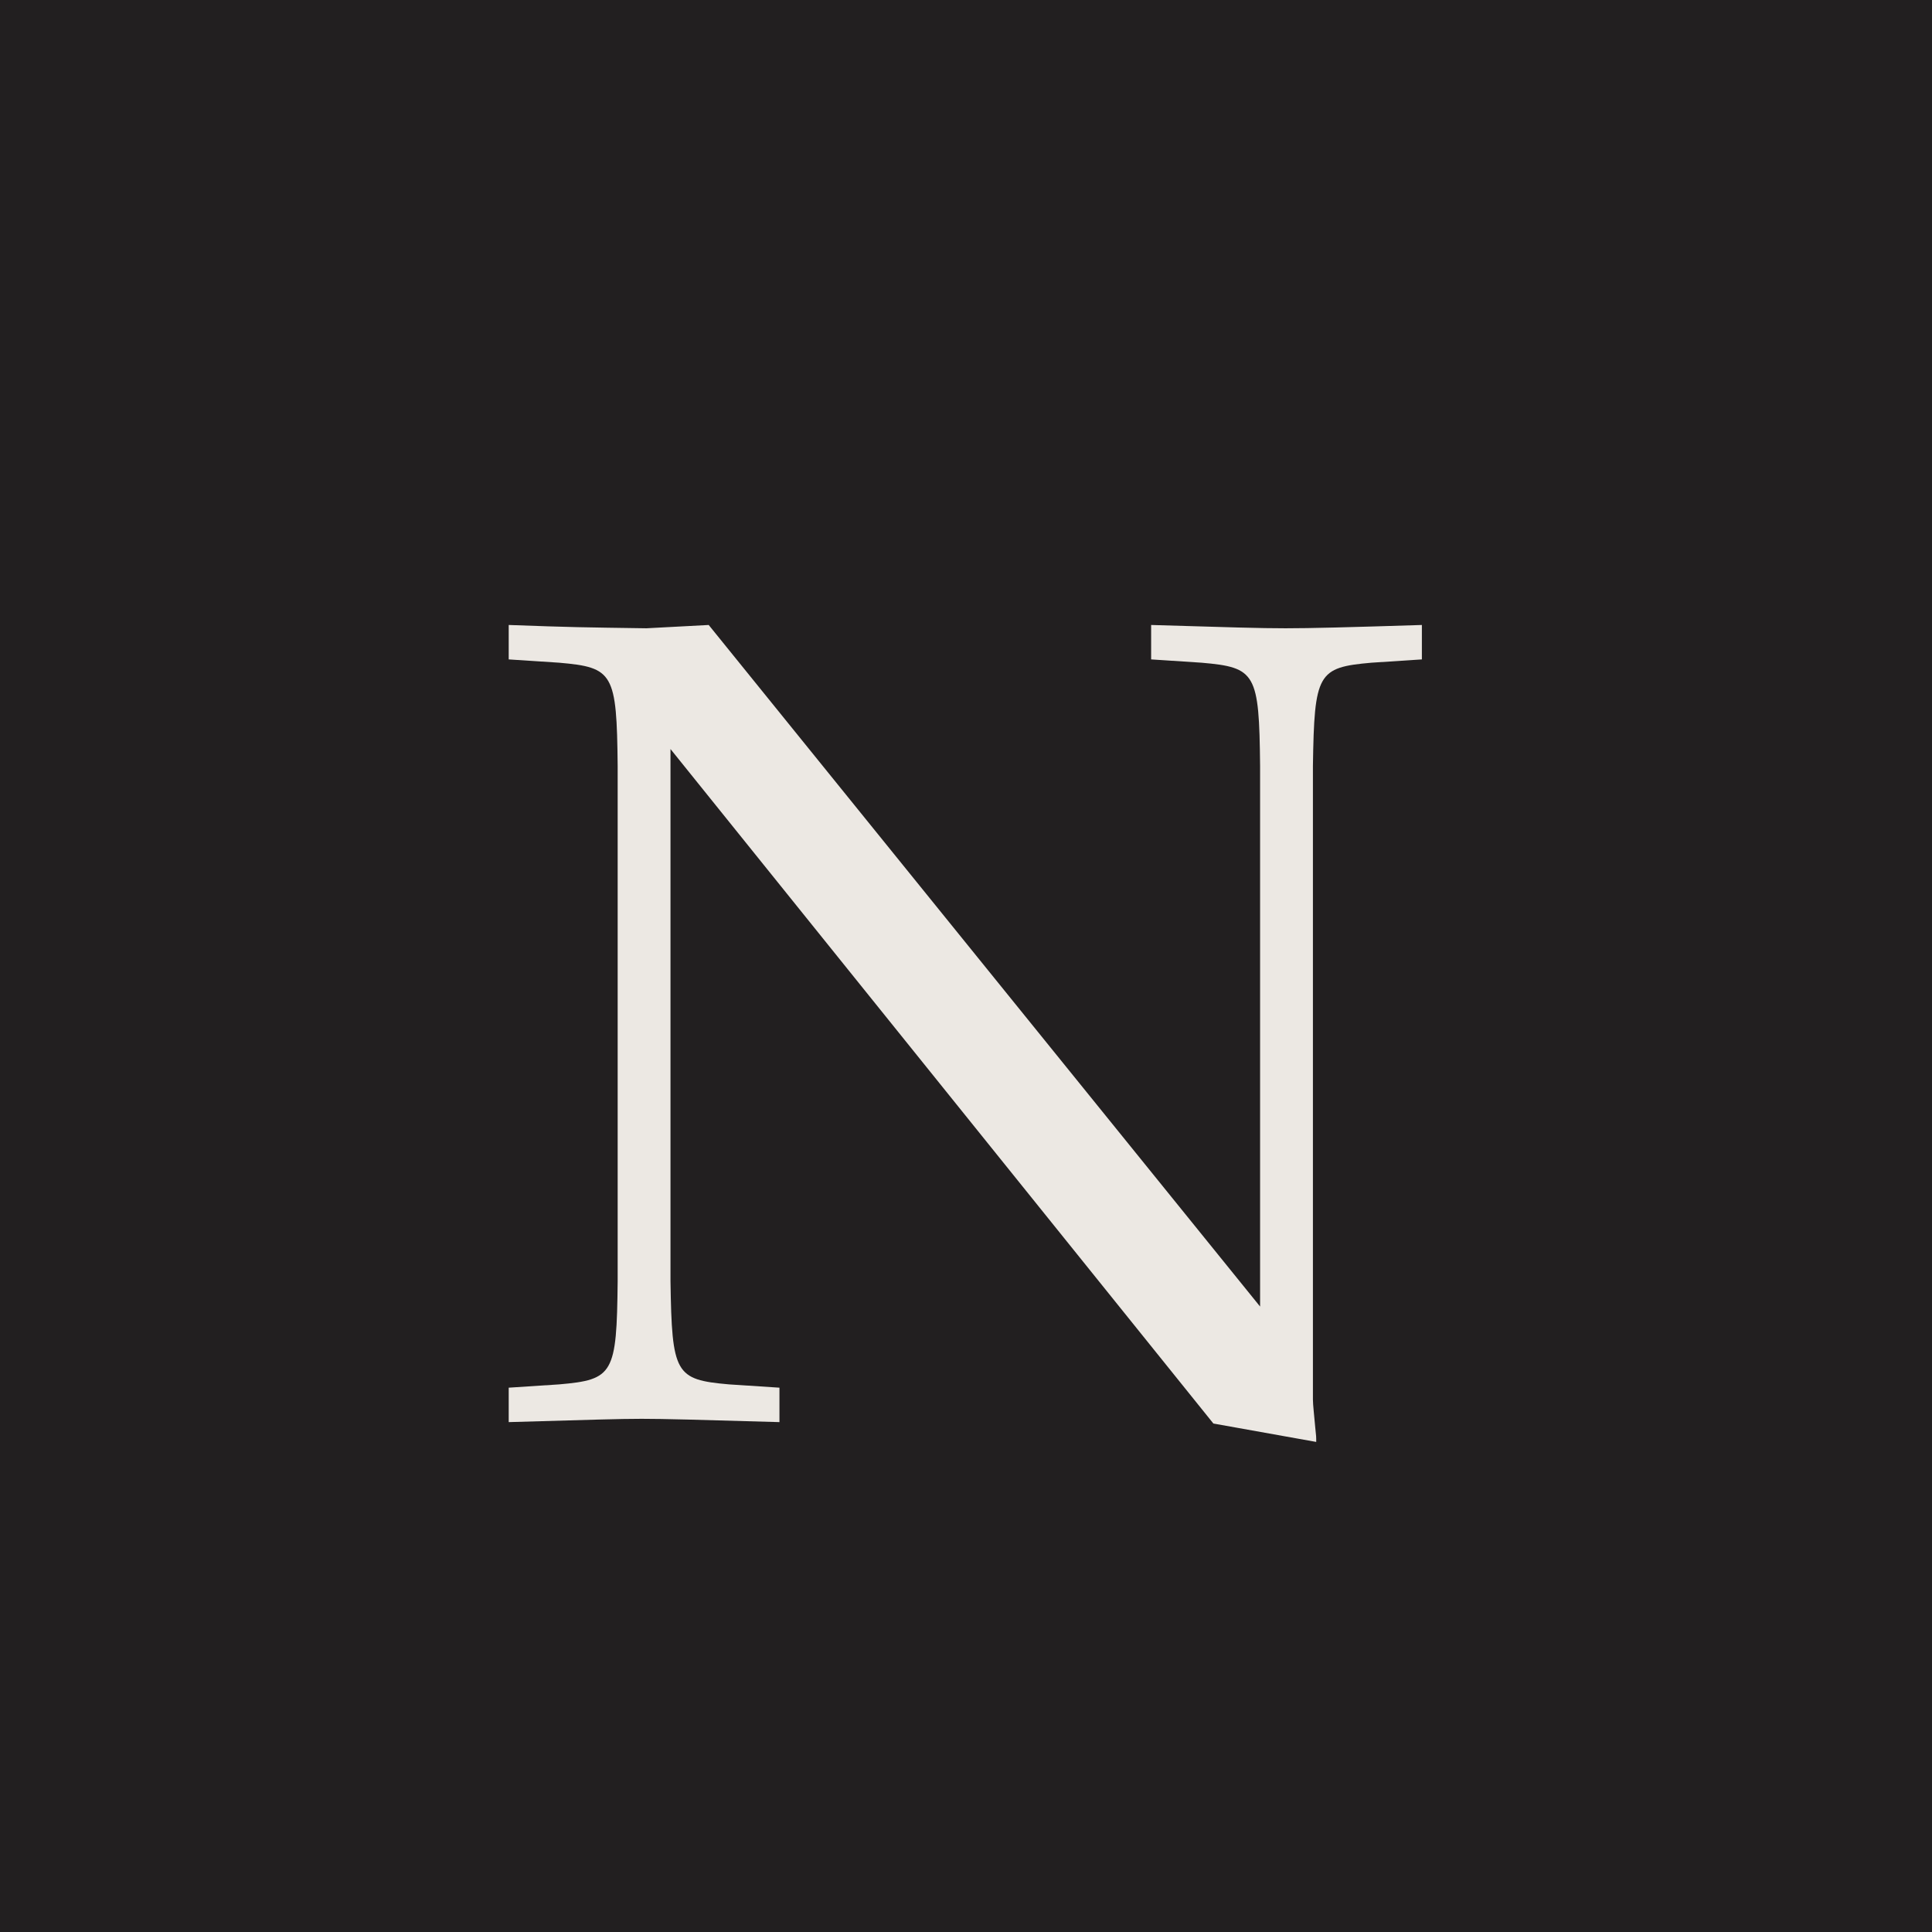
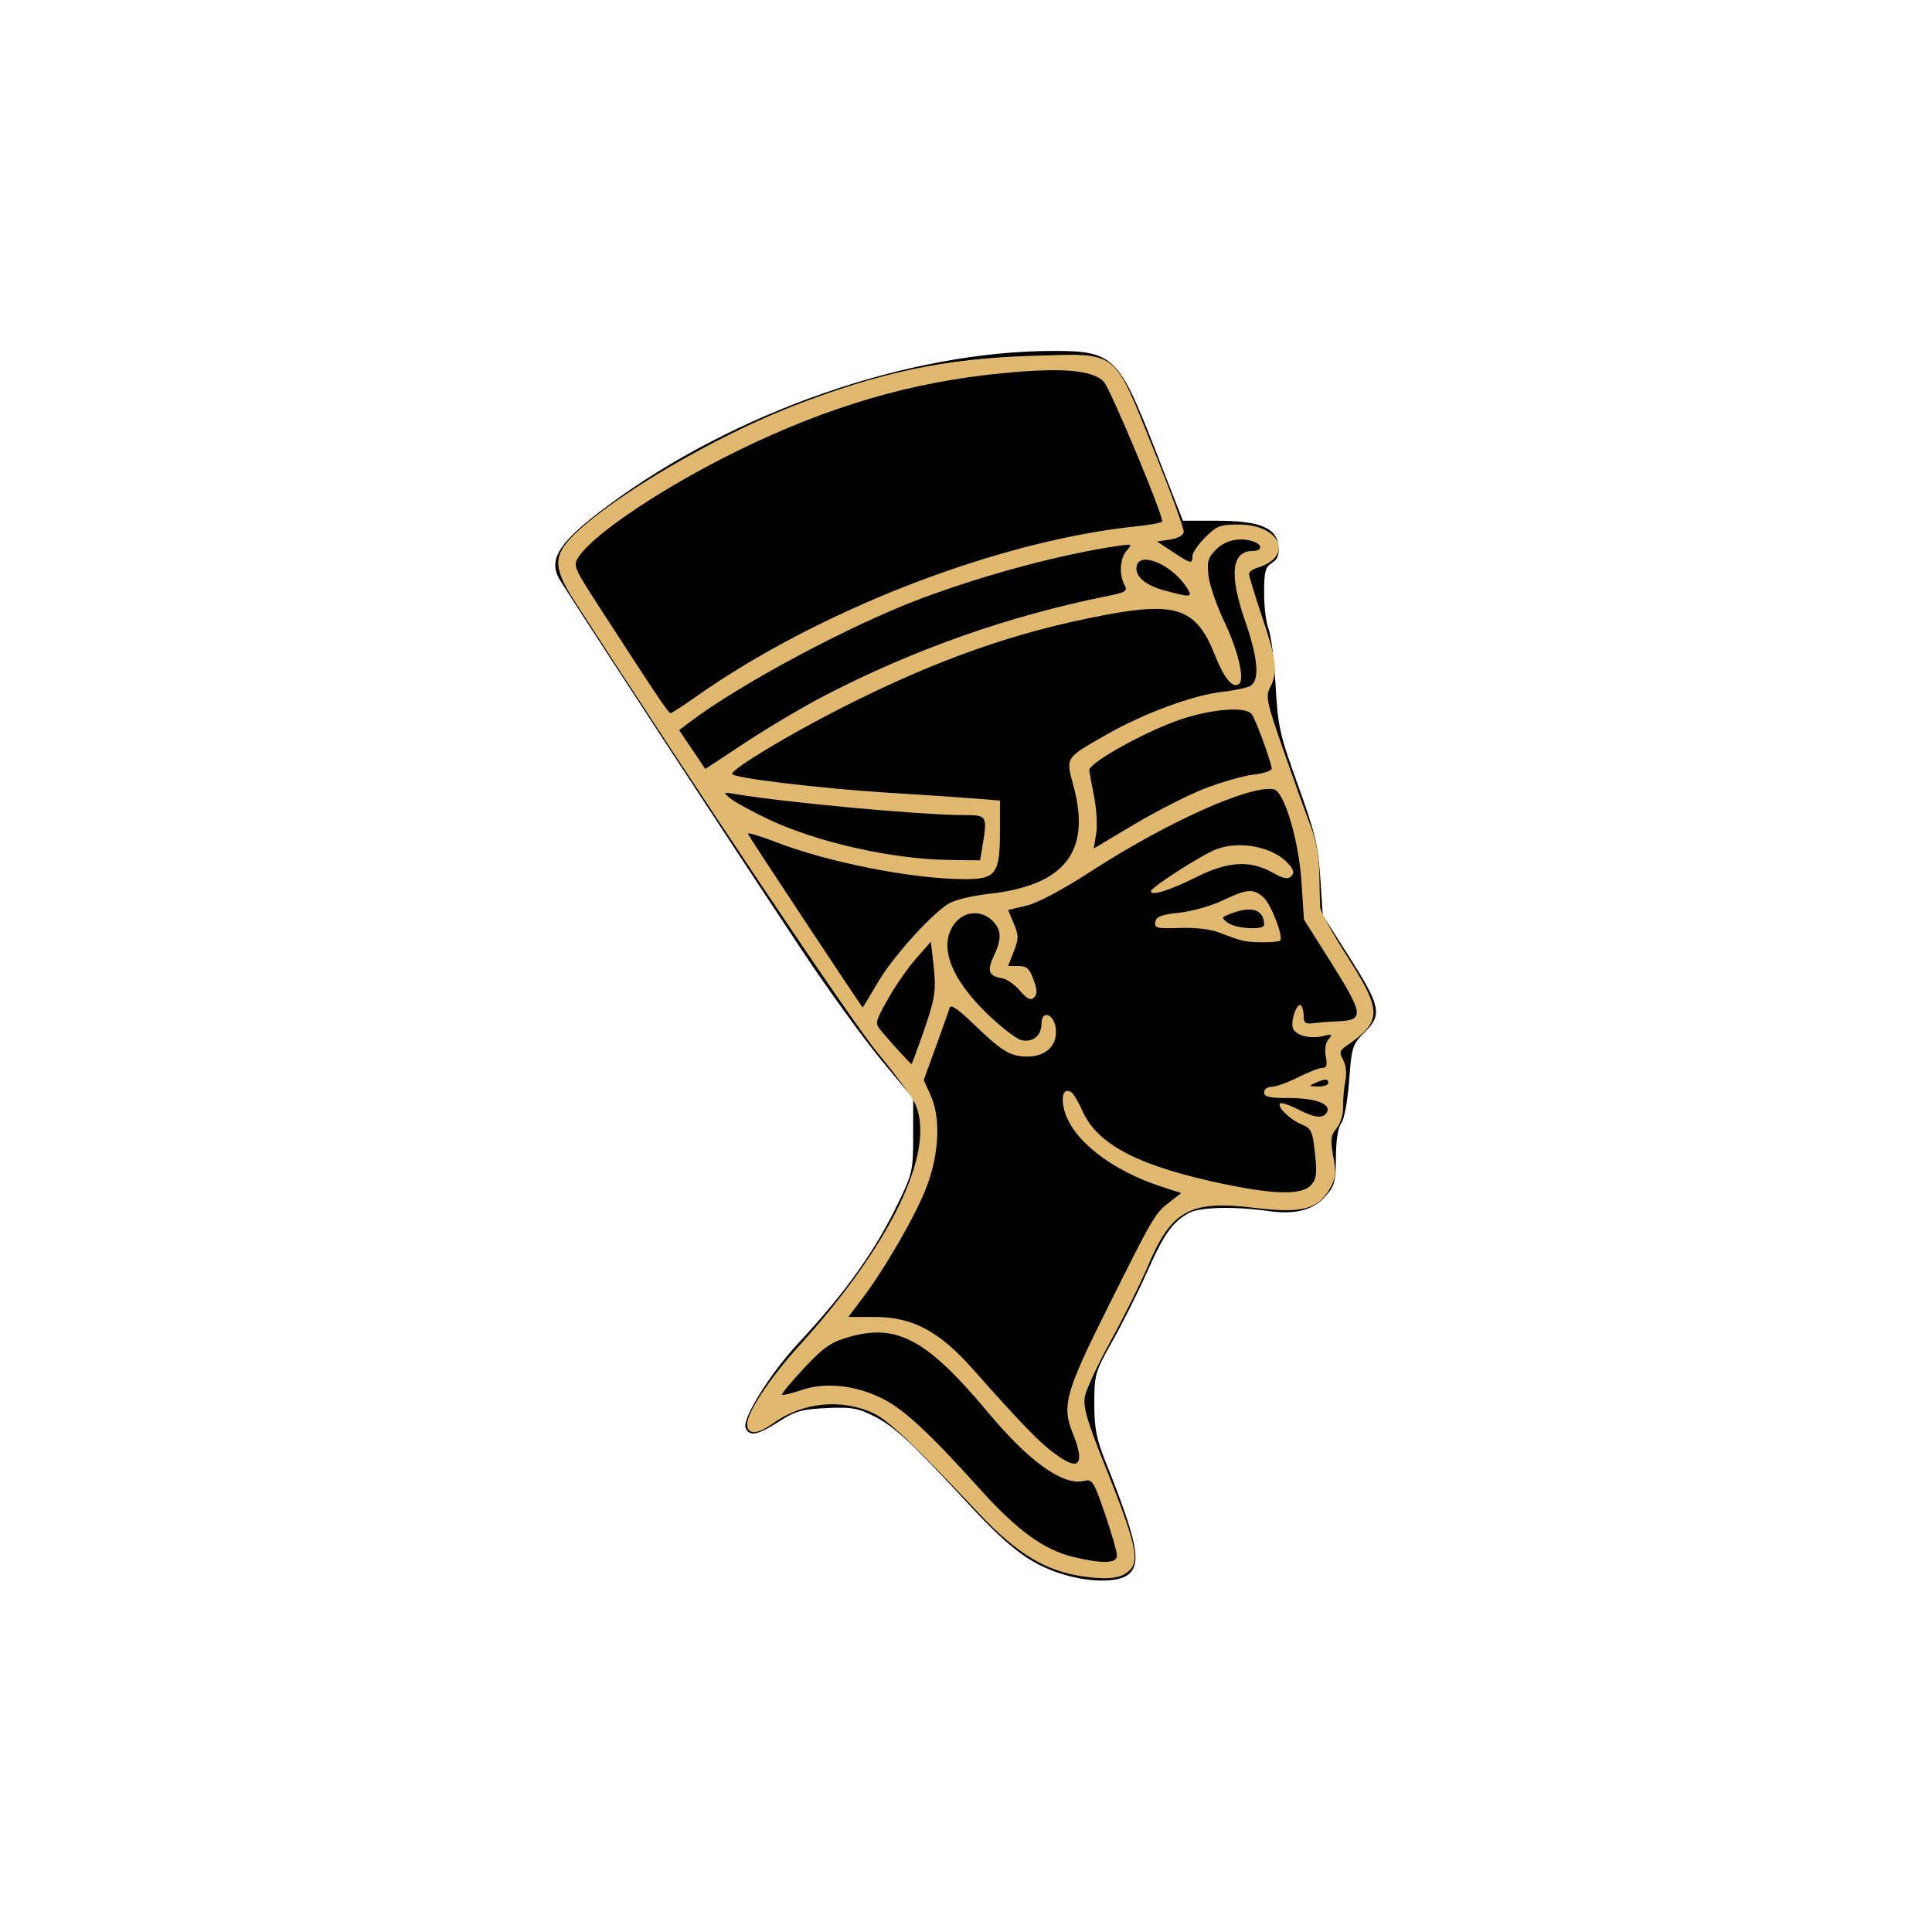
- <svg xmlns="http://www.w3.org/2000/svg" viewBox="0 0 64 64" role="img" aria-label="Nefertiti">
-   <rect width="64" height="64" fill="#221f20" />
-   <text x="32" y="47" text-anchor="middle" font-family="Georgia, 'Palatino Linotype', serif" font-size="38" font-weight="500" fill="#ece8e3">N</text>
+ <svg xmlns="http://www.w3.org/2000/svg" role="img" aria-label="Nefertiti" width="512" height="512" viewBox="0 0 512 512">
+   <path id="fill" fill="#000000" fill-rule="evenodd" d="M 282.892 417.551 C 273.832 415.052 268.088 410.935 257.103 399.065 C 241.377 382.073 237.1 378.085 231.631 375.313 C 227.361 373.149 225.628 372.851 219.065 373.151 C 212.511 373.452 210.75 373.952 206.389 376.75 C 200.73 380.382 198.515 380.784 197.581 378.351 C 196.66 375.95 204.06 364.053 211.377 356.173 C 224.167 342.398 231.798 331.702 238.033 318.809 C 241.822 310.973 242 310.17 242 300.868 L 242 291.131 L 233.459 280.815 C 228.762 275.142 219.338 262.098 212.518 251.828 C 192.92 222.317 149.425 155.734 148.084 153.191 C 145.329 147.966 148.449 143.366 161.121 133.971 C 194.728 109.052 241 93 279.217 93 C 295.016 93 296.517 94.455 306.099 119.052 L 313.48 138 L 322.49 138 C 333.825 138 338.341 139.858 338.81 144.704 C 339.039 147.072 338.582 148.244 337.06 149.195 C 335.313 150.285 335 151.499 335 157.175 C 335 160.857 335.531 165.137 336.18 166.685 C 336.828 168.233 337.663 174.9 338.035 181.5 C 338.66 192.618 339.096 194.566 343.953 208 C 348.452 220.443 349.292 223.924 349.877 232.538 L 350.559 242.575 L 357.266 253.097 C 365.888 266.622 366.373 268.827 361.741 273.459 C 358.383 276.817 358.212 277.342 357.532 286.409 C 357.125 291.847 356.238 296.631 355.444 297.679 C 354.574 298.827 354.052 302.174 354.032 306.734 C 354 313.192 353.705 314.298 351.25 317.037 C 347.912 320.763 343.229 321.952 335.959 320.921 C 327.139 319.669 318.133 319.879 315.2 321.405 C 310.833 323.678 308.502 326.931 304.029 337 C 301.708 342.225 297.602 350.43 294.905 355.233 C 290.169 363.664 290 364.241 290 371.957 C 290 378.573 290.536 381.286 293.117 387.724 C 301.482 408.589 302.651 414.73 298.777 417.443 C 296.135 419.294 289.381 419.34 282.892 417.551 Z" />
+   <path id="outline" fill="#e0b86f" fill-rule="evenodd" d="M 287 417.768 C 277.116 416.356 269.534 411.772 259.5 401.142 C 242.048 382.655 235.459 376.394 231.5 374.538 C 223 370.556 212.613 371.6 204.861 377.215 C 200.694 380.235 198 380.308 198 377.403 C 198 374.299 204.019 365.21 211.614 356.843 C 236.066 329.907 247.976 305.284 242.631 292.718 C 241.878 290.948 237.35 284.775 232.567 279 C 225.607 270.594 185.35 210.584 152.132 159.095 C 146.462 150.306 146.525 147.07 152.481 141.364 C 163.241 131.054 189.363 115.759 210 107.685 C 233.079 98.655 250.551 94.972 273.5 94.3 C 296.667 93.621 294.87 92.241 305.665 119 C 310.212 130.278 313.829 140.175 313.704 141 C 313.572 141.875 312.05 142.708 310.051 143 L 306.625 143.5 L 310.791 146.25 C 315.646 149.455 316 149.533 316 147.4 C 316 146.52 317.53 144.27 319.4 142.4 C 322.437 139.363 323.383 139 328.265 139 C 339.343 139 343.031 147.469 333.25 150.449 C 332 150.826 331 151.579 331 152.121 C 331 152.664 332.575 157.815 334.5 163.569 C 338.33 175.017 338.687 178.159 336.61 182.14 C 335.347 184.56 335.65 185.979 340.235 199.14 C 343 207.038 346.196 215.975 347.368 219 C 348.739 222.536 349.544 227 349.623 231.5 C 349.69 235.35 349.804 239.4 349.875 240.5 C 349.947 241.6 353.154 247.422 357 253.438 C 366.301 267.973 366.297 270.628 356.968 277.051 C 355 278.411 354.868 278.885 355.955 280.915 C 356.684 282.278 356.924 284.519 356.537 286.365 C 356.177 288.089 355.915 291.129 355.956 293.121 C 356 295.23 355.268 297.682 354.207 299 C 352.643 300.924 352.521 302 353.342 306.523 C 354.162 311.05 354.022 312.278 352.359 315.126 C 349.213 320.511 344.858 321.604 332.539 320.098 C 315.357 318 310.432 320.687 304.171 335.581 C 302.341 339.937 298 348.699 294.504 355.054 C 291.017 361.408 287.873 368.161 287.516 370.06 C 287 372.866 288 376.353 292.93 388.663 C 300.698 408.076 301.972 413.269 299.608 415.881 C 297.45 418.266 294.047 418.775 287 417.768 Z M 296 412.25 C 296.018 411.288 294.585 406.31 292.827 401.188 C 289.866 392.559 289.461 391.918 287.324 392.455 C 281.818 393.837 272.8 387.43 261.93 374.416 C 245.606 354.873 237.713 350.616 224.773 354.377 C 220.161 355.718 218.217 357.082 213.059 362.596 C 209.657 366.233 207.051 369.385 207.268 369.601 C 207.484 369.817 209.809 369.262 212.434 368.368 C 218.673 366.242 226.527 367.045 233.667 370.538 C 239.441 373.363 246.291 379.709 259.9 394.839 C 269.466 405.475 276.681 410.724 284.254 412.559 C 292.136 414.469 296 414.367 296 412.25 Z M 286 385.968 C 286 384.85 285.325 382.32 284.5 380.346 C 281.248 372.563 282.115 369.402 294.03 345.566 C 305.848 321.925 306.066 321.559 310.273 318.315 L 313.046 316.176 L 307.773 314.466 C 294.554 310.178 284.227 302.102 282.096 294.385 C 281.026 290.51 281.866 288.181 283.884 289.429 C 284.467 289.788 285.787 292 286.819 294.324 C 290.883 303.512 302.087 309.227 325.36 313.984 C 338.209 316.611 345.112 316.639 347.433 314.074 C 348.887 312.467 349.06 311.075 348.479 305.651 C 347.848 299.753 347.523 299.045 344.964 298 C 341.847 296.694 338.361 293.306 339.243 292.424 C 339.553 292.114 341.632 292.792 343.863 293.93 C 348.452 296.271 350.56 296.522 351.594 294.848 C 352.954 292.647 348.766 291 341.809 291 C 336.423 291 335 290.686 335 289.5 C 335 288.658 335.893 288 337.033 288 C 338.152 288 341.287 286.875 344 285.5 C 346.713 284.125 349.612 283 350.442 283 C 351.584 283 351.805 282.273 351.35 280 C 351 278.182 351.261 276.39 352.05 275.44 C 353.189 274.067 353.02 273.957 350.675 274.546 C 347.225 275.411 343.38 274.433 342.638 272.5 C 341.927 270.646 343.771 265.435 344.778 266.452 C 345.175 266.853 345.5 268.153 345.5 269.34 C 345.5 271.068 346 271.432 348 271.161 C 349.375 270.975 352.3 270.75 354.5 270.661 C 361.696 270.371 361.489 268.919 352.141 254.115 L 345.566 243.704 L 344.896 233.602 C 344.165 222.583 340.324 209.756 337.584 209.183 C 331.481 207.908 309.258 217.866 289.224 230.854 C 281.635 235.775 275.082 239.261 272.059 240 L 267.169 241.159 L 268.669 244.75 C 270 247.944 270 248.765 268.665 252.171 L 267.161 256 L 269.88 256 C 272.093 256 272.84 256.669 273.9 259.599 C 274.893 262.347 274.924 263.471 274.031 264.349 C 273.145 265.221 272.239 264.782 270.299 262.541 C 268.89 260.914 266.793 259.439 265.64 259.263 C 262.06 258.716 261.488 257.297 263.31 253.476 C 265.521 248.839 265.443 246.443 263 244 C 260.122 241.122 255.608 241.411 253.073 244.635 C 248.597 250.325 251.712 259.08 261.617 268.649 C 265.24 272.149 269.289 275.285 270.615 275.618 C 273.65 276.38 276 274.497 276 271.304 C 276 267.447 279.421 268.7 279.809 272.699 C 280.233 277.072 277.191 280 272.223 280 C 267.754 280 265.423 278.574 257.788 271.174 C 253.901 267.407 251.945 266.095 251.666 267.069 C 251.441 267.856 249.803 272.489 248.028 277.364 L 244.799 286.229 L 246.65 290.335 C 249.329 296.281 248.91 305.692 245.574 314.5 C 242.77 321.904 234.462 336.314 228.423 344.25 L 224.808 349 L 231.744 349 C 241.794 349 248.88 352.75 257.762 362.768 C 270.335 376.95 275.491 382.282 279.4 385.144 C 284 388.514 286 388.763 286 385.968 Z M 352 287 C 352 285.826 351.231 285.826 348.5 287 C 346.728 287.762 346.813 287.867 349.25 287.93 C 350.762 287.968 352 287.55 352 287 Z M 244.283 274.75 C 247.855 264.597 248.173 262.647 247.388 255.709 L 246.695 249.586 L 242.785 254 C 240.635 256.415 237.278 261.254 235.325 264.746 C 231.842 270.975 231.81 271.135 233.607 273.297 C 235.896 276.051 241.334 282 241.562 282 C 241.656 282 242.88 278.738 244.283 274.75 Z M 232.554 260.471 C 236.467 253.782 246.347 242.724 251.243 239.555 C 252.832 238.526 257.449 237.392 262.222 236.858 C 282.187 234.624 289.186 225.672 284.5 208.361 C 282.396 200.588 282.127 201 293.414 194.577 C 303.151 189.033 316.193 184.22 323.792 183.367 C 326.931 183 330.288 182.322 331.25 181.828 C 333.882 180.477 333.457 174.639 330 164.662 C 325.664 152.148 326.346 146 332.071 146 C 334.398 146 334.622 144.453 332.418 143.607 C 328.906 142.259 324.86 143.049 322.333 145.576 C 320.133 147.776 319.829 148.793 320.252 152.543 C 320.524 154.959 322.4 160.416 324.42 164.67 C 328.208 172.645 329.97 180.283 328.265 181.336 C 326.576 182.38 324.373 179.687 322 173.684 C 317.147 161.355 311.937 159.412 293.153 162.921 C 269.229 167.392 248.293 174.756 223 187.598 C 209.058 194.676 194 203.756 194 205.084 C 194 206.144 217.422 208.963 235.5 210.08 C 244.85 210.658 255.312 211.362 258.75 211.645 L 265 212.159 L 265 220.357 C 265 231.549 263.926 233 255.693 232.982 C 241.691 232.94 219.495 228.56 205.243 223.026 C 201.199 221.456 198.028 220.533 198.195 220.974 C 198.485 221.736 228.37 266.926 228.618 266.976 C 228.683 267 230.455 264.062 232.554 260.471 Z M 329.5 249.331 C 328.4 249.083 325.7 248.162 323.5 247.285 C 320.925 246.259 317.065 245.771 312.663 245.915 C 306.527 246.117 305.862 245.954 306.174 244.32 C 306.448 242.89 307.807 242.366 312.511 241.877 C 315.805 241.535 320.975 240.077 324 238.637 C 330.497 235.545 332.107 235.413 334.78 237.75 C 336.884 239.589 340.358 248.713 339.183 249.314 C 338.163 249.836 331.788 249.847 329.5 249.331 Z M 335 245.082 C 335 241.093 331.794 239.983 326.315 242.075 C 323.6 243.111 323.569 243.2 325.441 244.575 C 327.582 246.146 335 246.54 335 245.082 Z M 305 236.194 C 305 235.175 318.464 226.534 322.361 225.053 C 328.623 222.672 337.475 224.451 341.426 228.886 C 342.894 230.532 343.075 231.325 342.187 232.213 C 341.298 233.102 340.092 232.858 337.124 231.19 C 331.329 227.933 325.391 228.281 317.225 232.355 C 309.952 235.984 305 237.539 305 236.194 Z M 260.358 224.25 C 261.706 216.098 261.645 216 255.2 216 C 244.174 216 208.027 212.665 194.936 210.441 C 191.609 209.875 191.563 209.91 193.5 211.549 C 194.6 212.479 199.1 214.955 203.5 217.05 C 216.418 223.201 236.4 227.705 251.619 227.897 L 259.738 228 L 260.358 224.25 Z M 319.38 208.92 C 323.714 207.245 329.451 205.615 332.13 205.298 C 334.808 204.981 337 204.268 337 203.713 C 337 202.175 332.79 190.668 331.709 189.25 C 330.14 187.194 321.468 187.822 313.057 190.602 C 303.818 193.656 288.426 202.205 288.667 204.149 C 288.759 204.892 289.353 208.135 290 211.355 C 290.621 214.576 290.849 218.931 290.494 221.035 L 289.848 224.859 L 300.674 218.412 C 306.628 214.866 315.046 210.595 319.38 208.92 Z M 218.545 184.339 C 242.179 172.086 267.328 163.224 293.248 158 C 298.402 156.978 298.892 156.667 298 155 C 296.502 152.201 296.794 147.885 298.615 145.873 C 300.144 144.183 300.025 144.119 296.365 144.656 C 281.328 146.863 261.671 152.1 244.5 158.474 C 225.72 165.446 196.078 181.263 182.608 191.5 L 179.977 193.5 L 183.442 198.642 L 186.907 203.783 L 197.748 196.642 C 203.711 192.714 213.069 187.177 218.545 184.339 Z M 184.373 184.675 C 216.951 161.68 264.556 143.266 301.25 139.466 C 304.962 139.082 308 138.51 308 138.196 C 308 135.833 294.253 103 292.486 101.145 C 289.53 98.04 281.37 97.366 265.493 98.916 C 241.417 101.267 219.533 107.689 195.5 119.456 C 175.94 129.033 157.399 141.408 153.348 147.591 C 151.844 149.887 152.042 150.371 158.747 160.738 C 173.689 183.841 177.146 189 177.686 189 C 178 189 181 187.054 184.373 184.675 Z M 314.05 155.071 C 309.942 149.301 301.976 146.169 301.233 150.031 C 300.721 152.688 303.403 155.052 308.519 156.455 C 316 158.506 316.421 158.4 314.05 155.071 Z" />
</svg>
